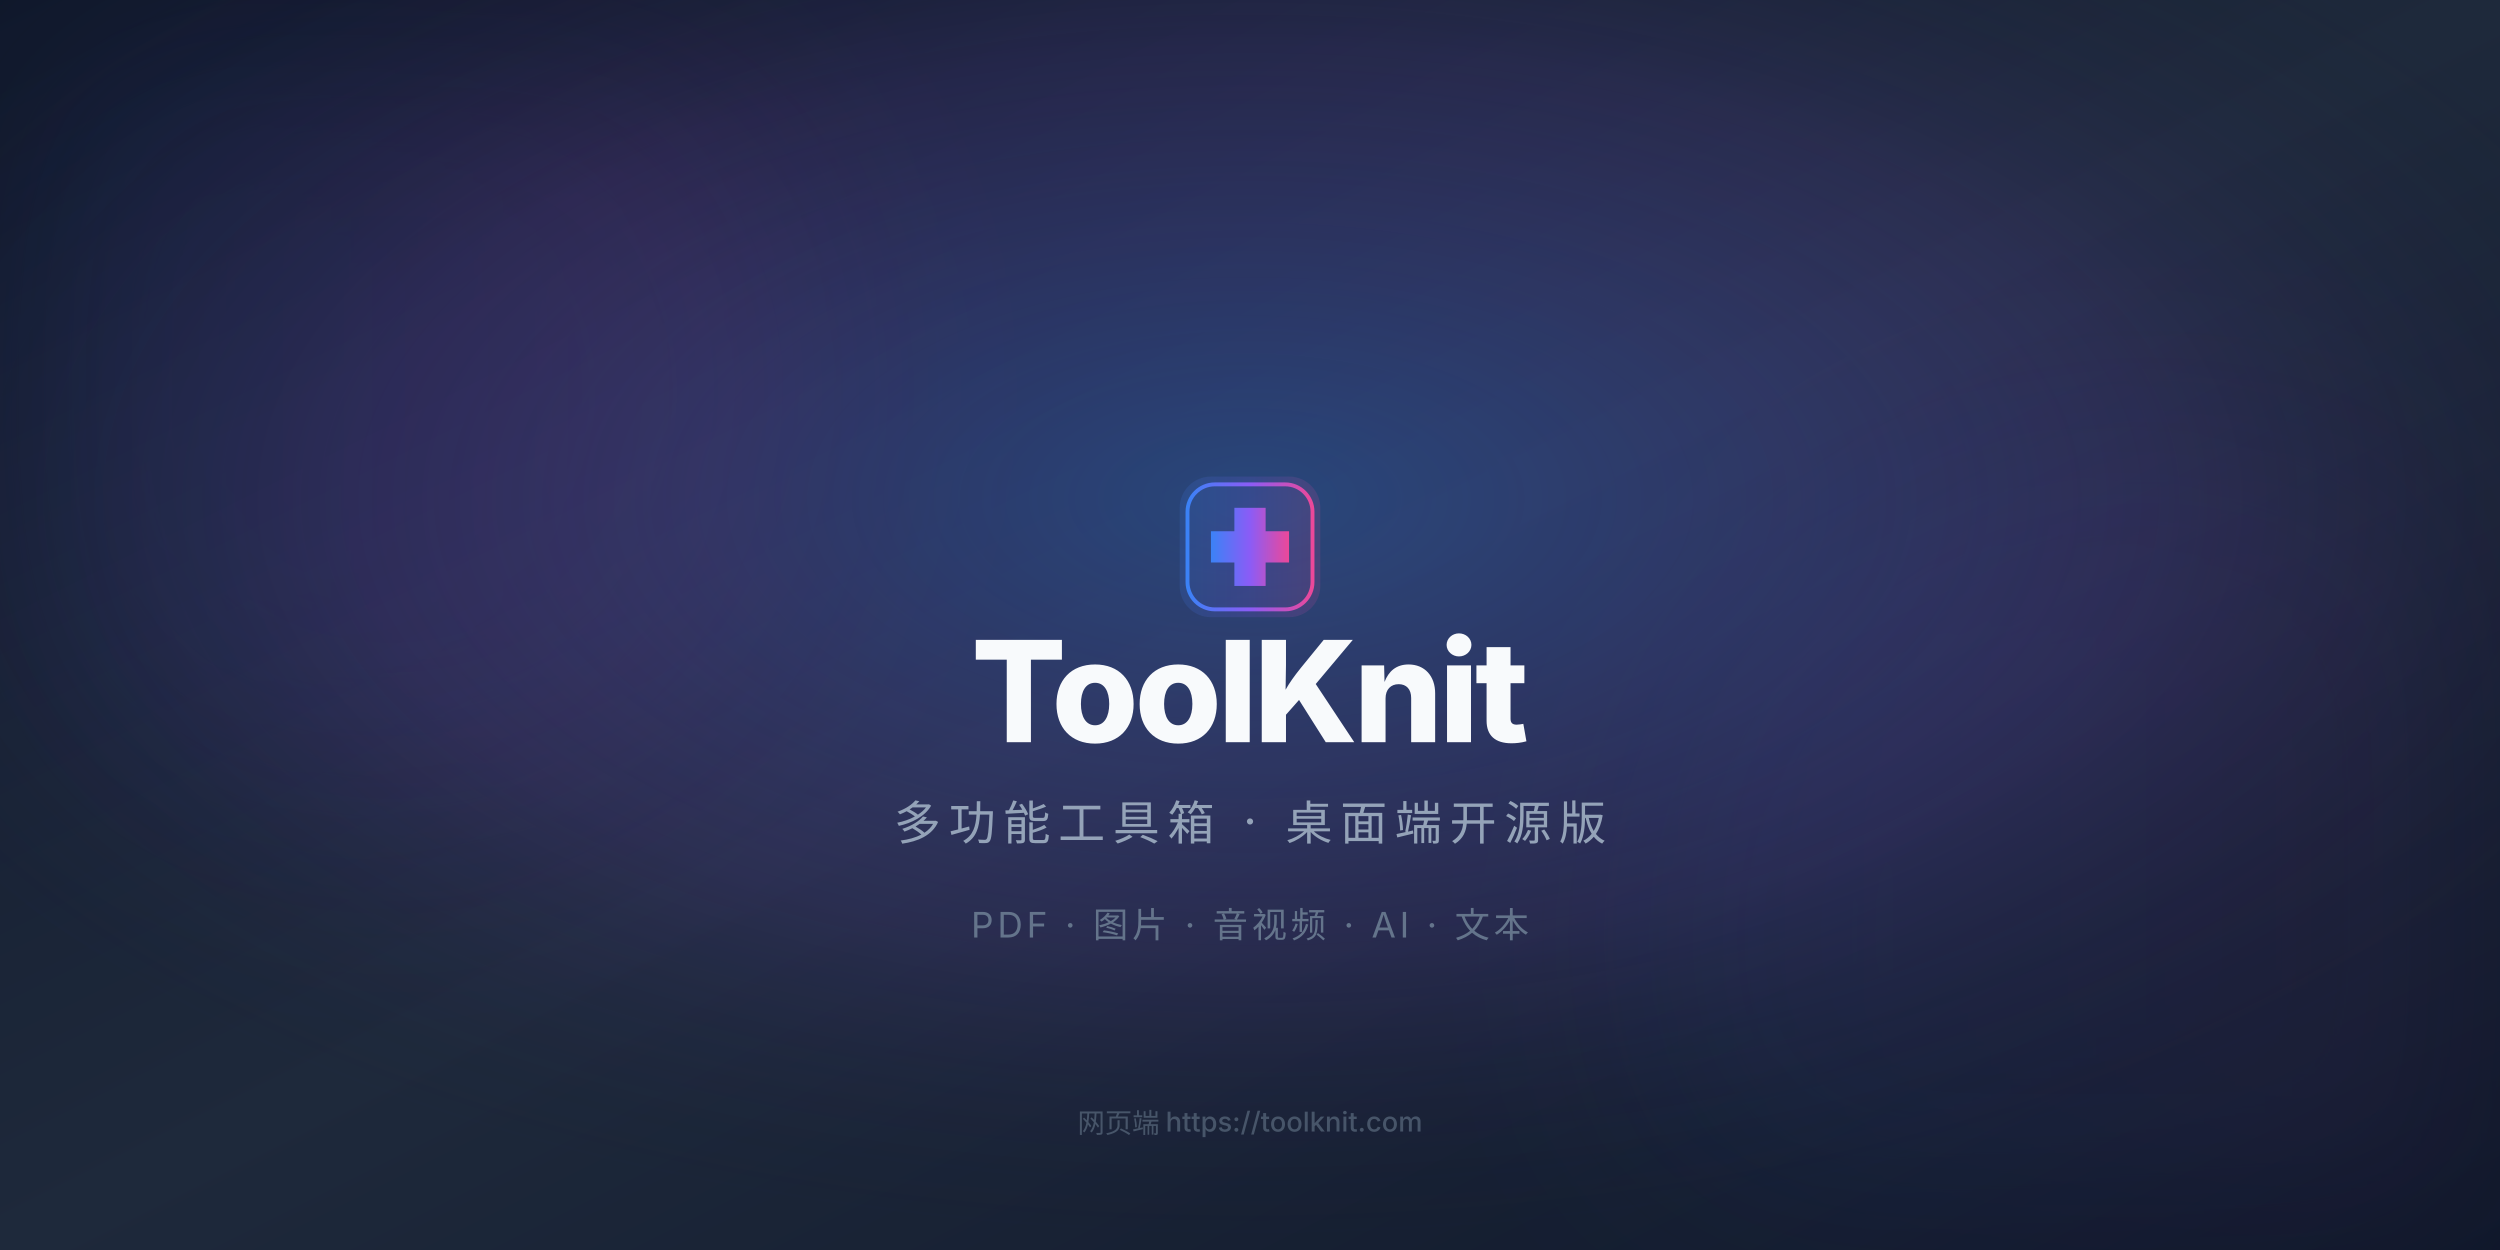
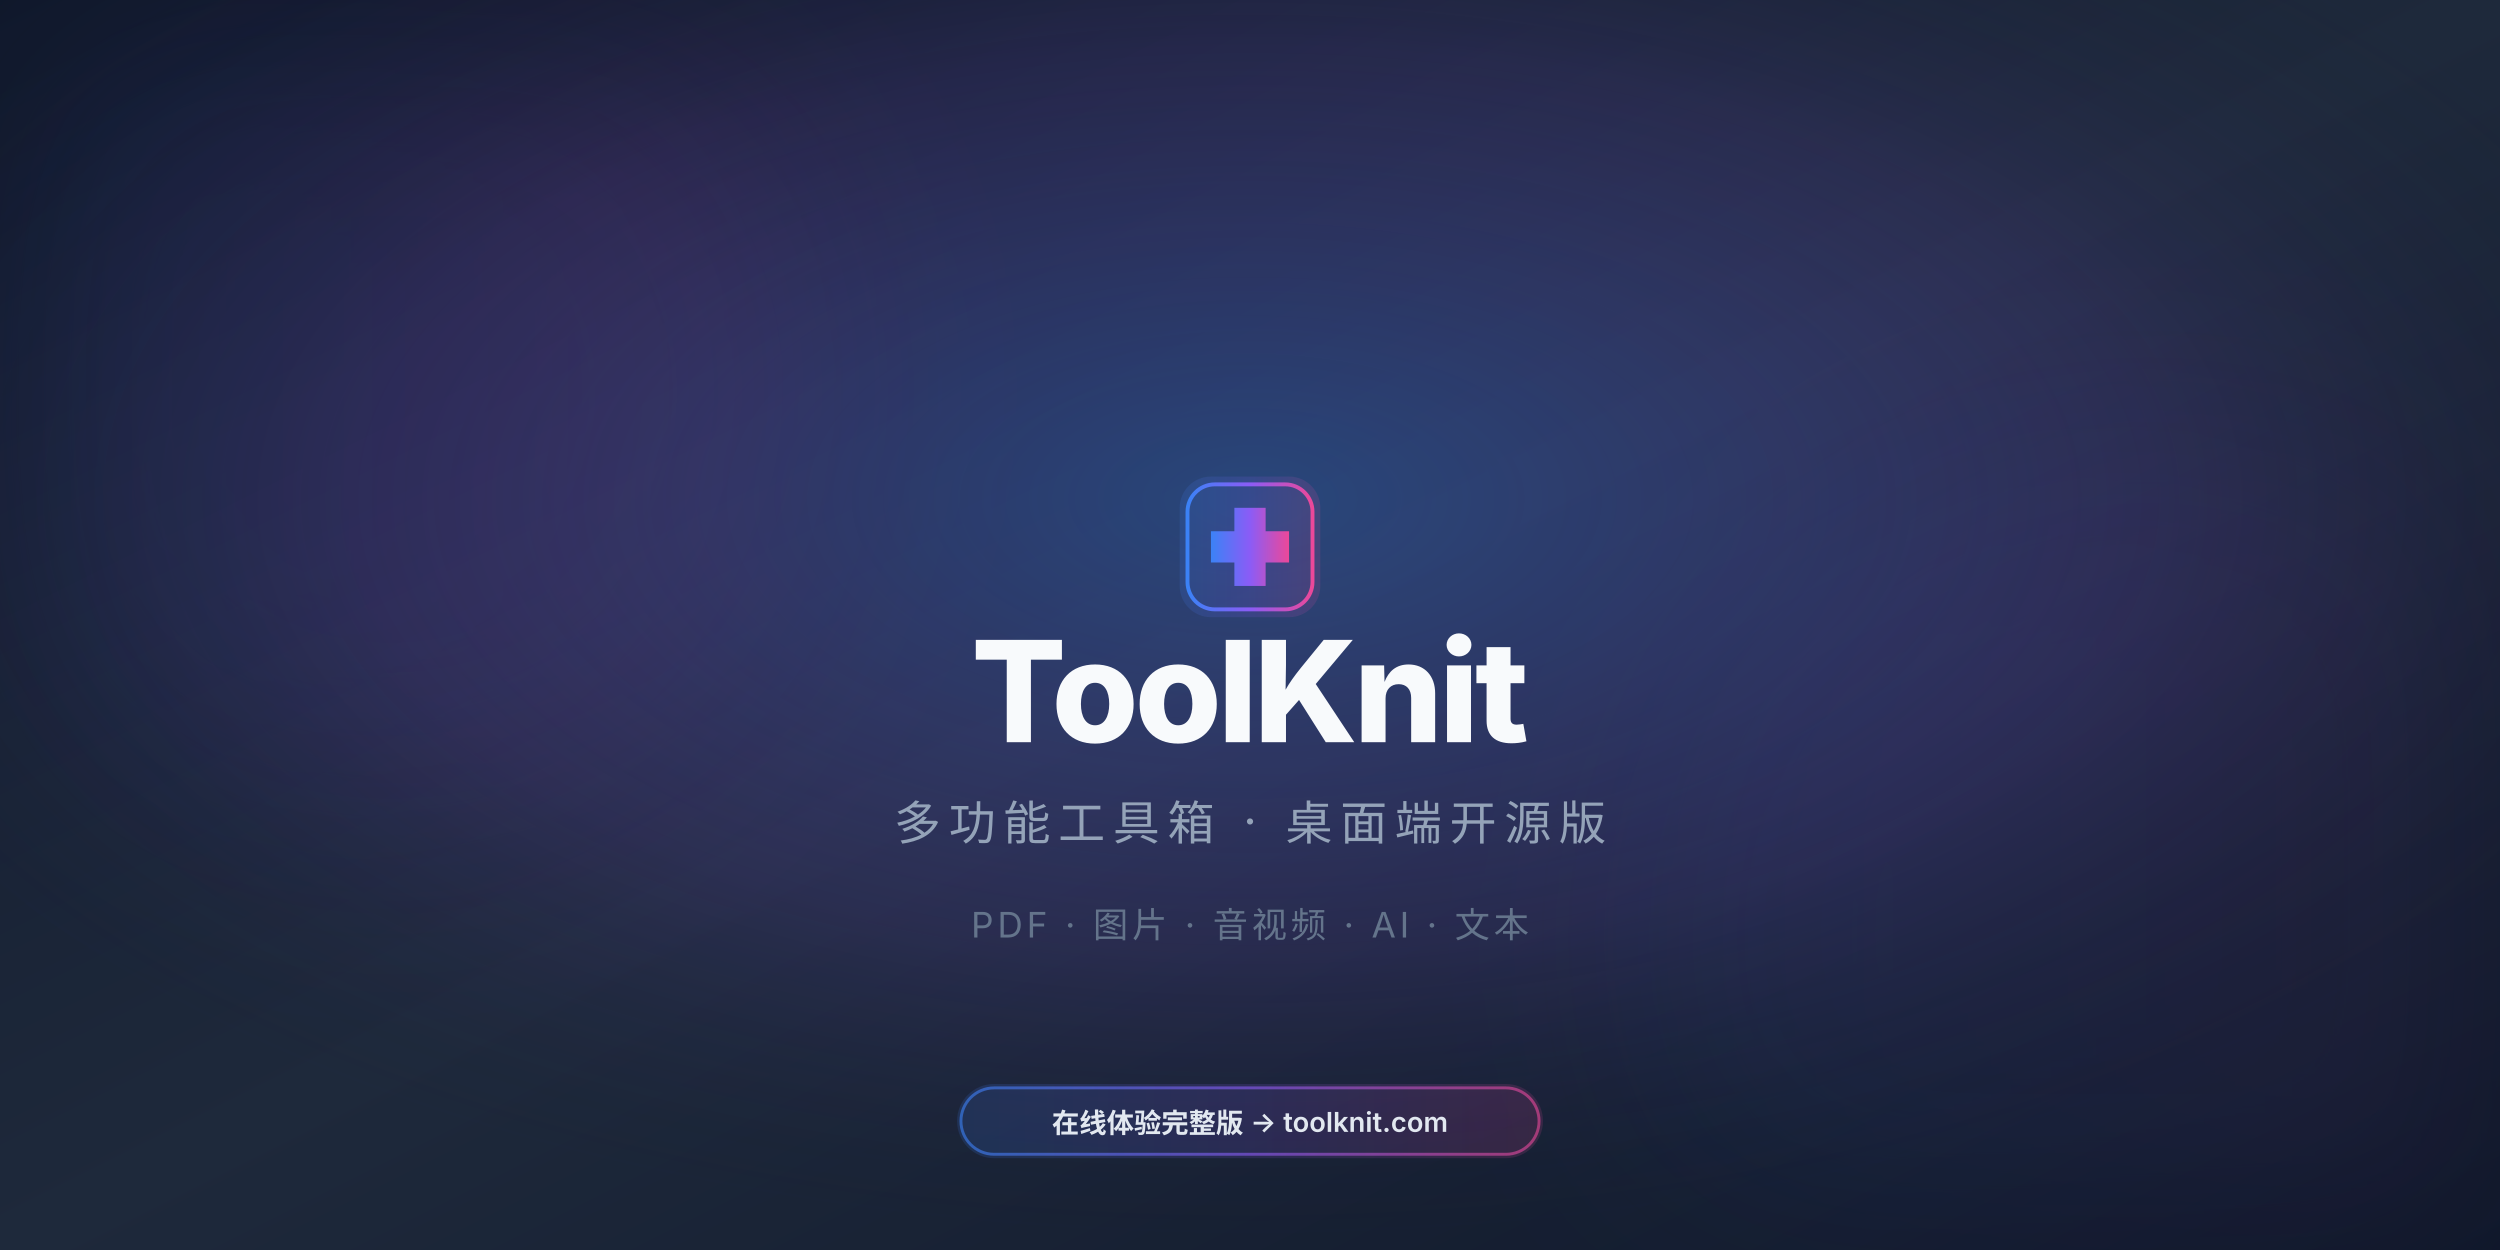
<svg xmlns="http://www.w3.org/2000/svg" width="1280" height="640" viewBox="0 0 1280 640">
  <defs>
    <linearGradient id="bg" x1="0%" y1="0%" x2="100%" y2="100%">
      <stop offset="0%" stop-color="#0f172a" />
      <stop offset="50%" stop-color="#1e293b" />
      <stop offset="100%" stop-color="#0f172a" />
    </linearGradient>
    <radialGradient id="glow" cx="50%" cy="40%" r="60%">
      <stop offset="0%" stop-color="#3b82f6" stop-opacity="0.35" />
      <stop offset="60%" stop-color="#8b5cf6" stop-opacity="0.12" />
      <stop offset="100%" stop-color="#0f172a" stop-opacity="0" />
    </radialGradient>
    <linearGradient id="accent" x1="0%" y1="0%" x2="100%" y2="0%">
      <stop offset="0%" stop-color="#3b82f6" />
      <stop offset="50%" stop-color="#8b5cf6" />
      <stop offset="100%" stop-color="#ec4899" />
    </linearGradient>
    <filter id="blur" x="-50%" y="-50%" width="200%" height="200%">
      <feGaussianBlur stdDeviation="60" />
    </filter>
  </defs>
  <rect width="1280" height="640" fill="url(#bg)" />
  <circle cx="200" cy="200" r="220" fill="url(#accent)" opacity="0.08" filter="url(#blur)" />
  <circle cx="1100" cy="480" r="260" fill="url(#accent)" opacity="0.06" filter="url(#blur)" />
  <rect width="1280" height="640" fill="url(#glow)" />
  <g stroke="url(#accent)" stroke-width="0.5" opacity="0.08">
    <line x1="120" y1="0" x2="120" y2="640" />
    <line x1="360" y1="0" x2="360" y2="640" />
    <line x1="600" y1="0" x2="600" y2="640" />
    <line x1="840" y1="0" x2="840" y2="640" />
    <line x1="1080" y1="0" x2="1080" y2="640" />
    <line x1="0" y1="128" x2="1280" y2="128" />
    <line x1="0" y1="256" x2="1280" y2="256" />
    <line x1="0" y1="384" x2="1280" y2="384" />
    <line x1="0" y1="512" x2="1280" y2="512" />
  </g>
  <g transform="translate(640, 280)">
    <rect x="-36" y="-36" width="72" height="72" rx="16" fill="url(#accent)" opacity="0.15" />
    <rect x="-32" y="-32" width="64" height="64" rx="14" stroke="url(#accent)" stroke-width="2" fill="none" />
    <path d="M-20 -8 L-8 -8 L-8 -20 L8 -20 L8 -8 L20 -8 L20 8 L8 8 L8 20 L-8 20 L-8 8 L-20 8 Z" fill="url(#accent)" />
  </g>
  <text x="640" y="380" text-anchor="middle" font-family="system-ui, -apple-system, BlinkMacSystemFont, 'Segoe UI', sans-serif" font-size="72" font-weight="800" fill="#f8fafc" letter-spacing="-2">ToolKnit</text>
  <text x="640" y="430" text-anchor="middle" font-family="system-ui, -apple-system, BlinkMacSystemFont, 'Segoe UI', sans-serif" font-size="24" font-weight="400" fill="#94a3b8" letter-spacing="4">多功能工具箱 · 桌面端开源版</text>
  <text x="640" y="480" text-anchor="middle" font-family="system-ui, -apple-system, BlinkMacSystemFont, 'Segoe UI', sans-serif" font-size="18" font-weight="400" fill="#64748b" letter-spacing="2">PDF · 图片 · 音视频 · AI · 文本</text>
-   <text x="640" y="580" text-anchor="middle" font-family="system-ui, -apple-system, BlinkMacSystemFont, 'Segoe UI', sans-serif" font-size="14" font-weight="500" fill="#475569">网页端 https://toolknit.com</text>
+   <rect x="490" y="555" width="300" height="38" rx="19" fill="url(#accent)" opacity="0.15" />
+   <rect x="492" y="557" width="296" height="34" rx="17" stroke="url(#accent)" stroke-width="1.5" fill="none" opacity="0.6" />
+   <text x="640" y="580" text-anchor="middle" font-family="system-ui, -apple-system, BlinkMacSystemFont, 'Segoe UI', sans-serif" font-size="14" font-weight="600" fill="#e2e8f0">在线体验完整版 → toolknit.com</text>
</svg>
